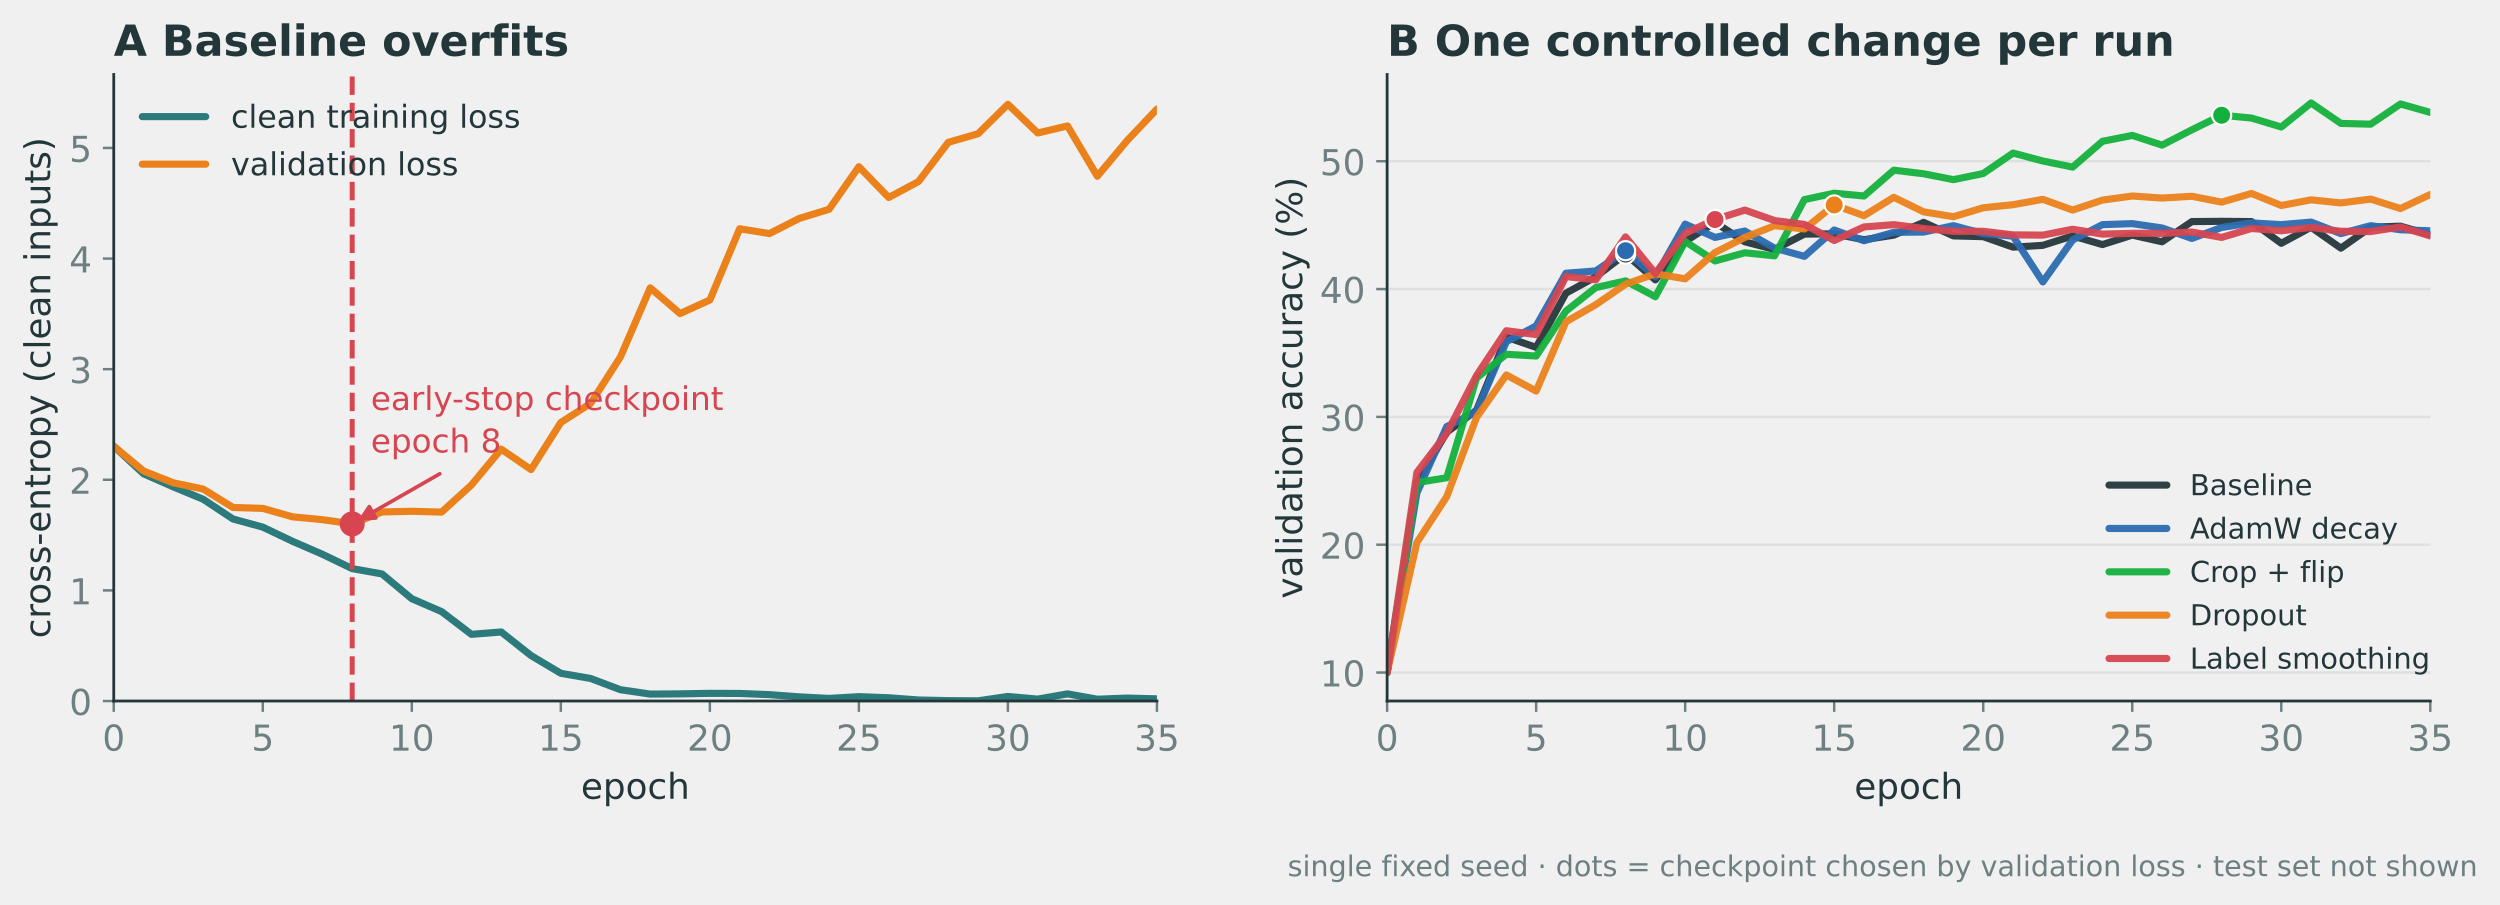
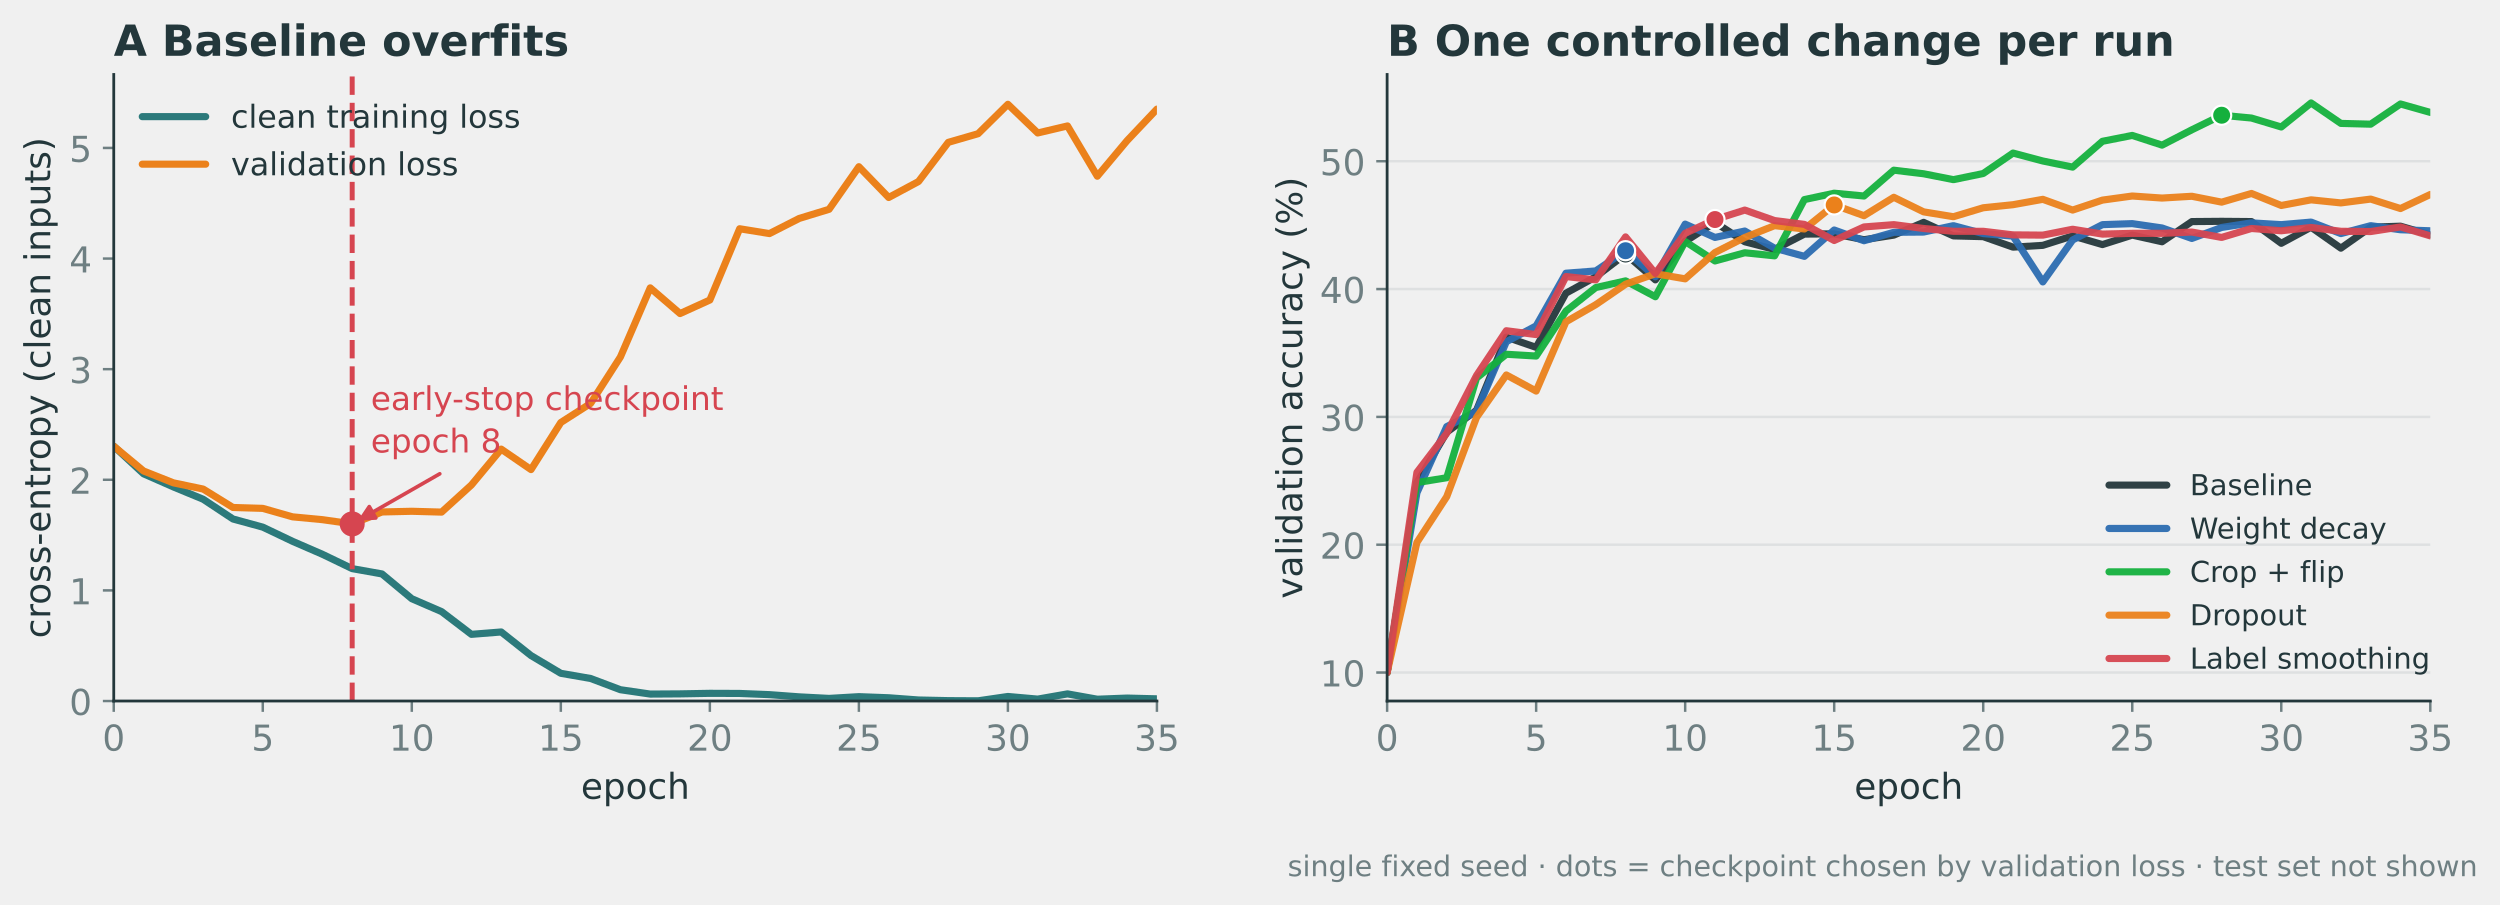
<svg xmlns="http://www.w3.org/2000/svg" xmlns:xlink="http://www.w3.org/1999/xlink" width="804.408pt" height="291.152pt" viewBox="0 0 804.408 291.152" version="1.1">
  <defs>
    <style type="text/css">*{stroke-linejoin: round; stroke-linecap: butt}</style>
  </defs>
  <g id="figure_1">
    <g id="patch_1">
      <path d="M 0 291.152  L 804.408 291.152  L 804.408 0  L 0 0  L 0 291.152  z " style="fill: none" />
    </g>
    <g id="axes_1">
      <g id="patch_2">
        <path d="M 36.6 225.56  L 372.255 225.56  L 372.255 23.964  L 36.6 23.964  L 36.6 225.56  z " style="fill: none" />
      </g>
      <g id="matplotlib.axis_1">
        <g id="xtick_1">
          <g id="line2d_1">
            <defs>
              <path id="m4dd665c073" d="M 0 0  L 0 3.5  " style="stroke: #6e7f82; stroke-width: 0.8" />
            </defs>
            <g>
              <use xlink:href="#m4dd665c073" x="36.6" y="225.56" style="fill: #6e7f82; stroke: #6e7f82; stroke-width: 0.8" />
            </g>
          </g>
          <g id="text_1">
            <text style="font-size: 11.5px; font-family: 'IBM Plex Sans', 'DejaVu Sans', 'Arial', sans-serif; text-anchor: middle; fill: #6e7f82" x="36.6" y="241.53" transform="rotate(-0 36.6 241.53)">0</text>
          </g>
        </g>
        <g id="xtick_2">
          <g id="line2d_2">
            <g>
              <use xlink:href="#m4dd665c073" x="84.551" y="225.56" style="fill: #6e7f82; stroke: #6e7f82; stroke-width: 0.8" />
            </g>
          </g>
          <g id="text_2">
            <text style="font-size: 11.5px; font-family: 'IBM Plex Sans', 'DejaVu Sans', 'Arial', sans-serif; text-anchor: middle; fill: #6e7f82" x="84.551" y="241.53" transform="rotate(-0 84.55071 241.53)">5</text>
          </g>
        </g>
        <g id="xtick_3">
          <g id="line2d_3">
            <g>
              <use xlink:href="#m4dd665c073" x="132.501" y="225.56" style="fill: #6e7f82; stroke: #6e7f82; stroke-width: 0.8" />
            </g>
          </g>
          <g id="text_3">
            <text style="font-size: 11.5px; font-family: 'IBM Plex Sans', 'DejaVu Sans', 'Arial', sans-serif; text-anchor: middle; fill: #6e7f82" x="132.501" y="241.53" transform="rotate(-0 132.5014 241.53)">10</text>
          </g>
        </g>
        <g id="xtick_4">
          <g id="line2d_4">
            <g>
              <use xlink:href="#m4dd665c073" x="180.452" y="225.56" style="fill: #6e7f82; stroke: #6e7f82; stroke-width: 0.8" />
            </g>
          </g>
          <g id="text_4">
            <text style="font-size: 11.5px; font-family: 'IBM Plex Sans', 'DejaVu Sans', 'Arial', sans-serif; text-anchor: middle; fill: #6e7f82" x="180.452" y="241.53" transform="rotate(-0 180.4521 241.53)">15</text>
          </g>
        </g>
        <g id="xtick_5">
          <g id="line2d_5">
            <g>
              <use xlink:href="#m4dd665c073" x="228.403" y="225.56" style="fill: #6e7f82; stroke: #6e7f82; stroke-width: 0.8" />
            </g>
          </g>
          <g id="text_5">
            <text style="font-size: 11.5px; font-family: 'IBM Plex Sans', 'DejaVu Sans', 'Arial', sans-serif; text-anchor: middle; fill: #6e7f82" x="228.403" y="241.53" transform="rotate(-0 228.4029 241.53)">20</text>
          </g>
        </g>
        <g id="xtick_6">
          <g id="line2d_6">
            <g>
              <use xlink:href="#m4dd665c073" x="276.354" y="225.56" style="fill: #6e7f82; stroke: #6e7f82; stroke-width: 0.8" />
            </g>
          </g>
          <g id="text_6">
            <text style="font-size: 11.5px; font-family: 'IBM Plex Sans', 'DejaVu Sans', 'Arial', sans-serif; text-anchor: middle; fill: #6e7f82" x="276.354" y="241.53" transform="rotate(-0 276.3536 241.53)">25</text>
          </g>
        </g>
        <g id="xtick_7">
          <g id="line2d_7">
            <g>
              <use xlink:href="#m4dd665c073" x="324.304" y="225.56" style="fill: #6e7f82; stroke: #6e7f82; stroke-width: 0.8" />
            </g>
          </g>
          <g id="text_7">
            <text style="font-size: 11.5px; font-family: 'IBM Plex Sans', 'DejaVu Sans', 'Arial', sans-serif; text-anchor: middle; fill: #6e7f82" x="324.304" y="241.53" transform="rotate(-0 324.3043 241.53)">30</text>
          </g>
        </g>
        <g id="xtick_8">
          <g id="line2d_8">
            <g>
              <use xlink:href="#m4dd665c073" x="372.255" y="225.56" style="fill: #6e7f82; stroke: #6e7f82; stroke-width: 0.8" />
            </g>
          </g>
          <g id="text_8">
            <text style="font-size: 11.5px; font-family: 'IBM Plex Sans', 'DejaVu Sans', 'Arial', sans-serif; text-anchor: middle; fill: #6e7f82" x="372.255" y="241.53" transform="rotate(-0 372.255 241.53)">35</text>
          </g>
        </g>
        <g id="text_9">
          <text style="font-size: 11.5px; font-family: 'IBM Plex Sans', 'DejaVu Sans', 'Arial', sans-serif; text-anchor: middle; fill: #23373b" x="204.428" y="257.03" transform="rotate(-0 204.4275 257.03)">epoch</text>
        </g>
      </g>
      <g id="matplotlib.axis_2">
        <g id="ytick_1">
          <g id="line2d_9">
            <defs>
              <path id="m881b805d79" d="M 0 0  L -3.5 0  " style="stroke: #6e7f82; stroke-width: 0.8" />
            </defs>
            <g>
              <use xlink:href="#m881b805d79" x="36.6" y="225.56" style="fill: #6e7f82; stroke: #6e7f82; stroke-width: 0.8" />
            </g>
          </g>
          <g id="text_10">
            <text style="font-size: 11.5px; font-family: 'IBM Plex Sans', 'DejaVu Sans', 'Arial', sans-serif; text-anchor: end; fill: #6e7f82" x="29.6" y="230.045" transform="rotate(-0 29.6 230.045)">0</text>
          </g>
        </g>
        <g id="ytick_2">
          <g id="line2d_10">
            <g>
              <use xlink:href="#m881b805d79" x="36.6" y="189.968" style="fill: #6e7f82; stroke: #6e7f82; stroke-width: 0.8" />
            </g>
          </g>
          <g id="text_11">
            <text style="font-size: 11.5px; font-family: 'IBM Plex Sans', 'DejaVu Sans', 'Arial', sans-serif; text-anchor: end; fill: #6e7f82" x="29.6" y="194.453" transform="rotate(-0 29.6 194.4535)">1</text>
          </g>
        </g>
        <g id="ytick_3">
          <g id="line2d_11">
            <g>
              <use xlink:href="#m881b805d79" x="36.6" y="154.377" style="fill: #6e7f82; stroke: #6e7f82; stroke-width: 0.8" />
            </g>
          </g>
          <g id="text_12">
            <text style="font-size: 11.5px; font-family: 'IBM Plex Sans', 'DejaVu Sans', 'Arial', sans-serif; text-anchor: end; fill: #6e7f82" x="29.6" y="158.862" transform="rotate(-0 29.6 158.8619)">2</text>
          </g>
        </g>
        <g id="ytick_4">
          <g id="line2d_12">
            <g>
              <use xlink:href="#m881b805d79" x="36.6" y="118.785" style="fill: #6e7f82; stroke: #6e7f82; stroke-width: 0.8" />
            </g>
          </g>
          <g id="text_13">
            <text style="font-size: 11.5px; font-family: 'IBM Plex Sans', 'DejaVu Sans', 'Arial', sans-serif; text-anchor: end; fill: #6e7f82" x="29.6" y="123.27" transform="rotate(-0 29.6 123.2704)">3</text>
          </g>
        </g>
        <g id="ytick_5">
          <g id="line2d_13">
            <g>
              <use xlink:href="#m881b805d79" x="36.6" y="83.194" style="fill: #6e7f82; stroke: #6e7f82; stroke-width: 0.8" />
            </g>
          </g>
          <g id="text_14">
            <text style="font-size: 11.5px; font-family: 'IBM Plex Sans', 'DejaVu Sans', 'Arial', sans-serif; text-anchor: end; fill: #6e7f82" x="29.6" y="87.679" transform="rotate(-0 29.6 87.6788)">4</text>
          </g>
        </g>
        <g id="ytick_6">
          <g id="line2d_14">
            <g>
              <use xlink:href="#m881b805d79" x="36.6" y="47.602" style="fill: #6e7f82; stroke: #6e7f82; stroke-width: 0.8" />
            </g>
          </g>
          <g id="text_15">
            <text style="font-size: 11.5px; font-family: 'IBM Plex Sans', 'DejaVu Sans', 'Arial', sans-serif; text-anchor: end; fill: #6e7f82" x="29.6" y="52.087" transform="rotate(-0 29.6 52.08725)">5</text>
          </g>
        </g>
        <g id="text_16">
          <text style="font-size: 11.5px; font-family: 'IBM Plex Sans', 'DejaVu Sans', 'Arial', sans-serif; text-anchor: middle; fill: #23373b" x="16.17" y="124.762" transform="rotate(-90 16.17 124.762)">cross-entropy (clean inputs)</text>
        </g>
      </g>
      <g id="line2d_15">
        <path d="M 36.6 143.576  L 46.19 152.455  L 55.78 156.675  L 65.37 160.639  L 74.961 166.994  L 84.551 169.613  L 94.141 174.181  L 103.731 178.345  L 113.321 182.963  L 122.911 184.673  L 132.501 192.65  L 142.092 196.799  L 151.682 204.108  L 161.272 203.343  L 170.862 210.937  L 180.452 216.646  L 190.042 218.312  L 199.632 221.926  L 209.223 223.327  L 218.813 223.264  L 228.403 223.087  L 237.993 223.127  L 247.583 223.511  L 257.173 224.221  L 266.763 224.722  L 276.354 224.158  L 285.944 224.514  L 295.534 225.229  L 305.124 225.441  L 314.714 225.494  L 324.304 224.099  L 333.894 224.948  L 343.485 223.265  L 353.075 224.983  L 362.665 224.613  L 372.255 224.858  " clip-path="url(#pcfa4dfd2d4)" style="fill: none; stroke: #2c7a7b; stroke-width: 2.3; stroke-linecap: round" />
      </g>
      <g id="line2d_16">
        <path d="M 36.6 143.578  L 46.19 151.544  L 55.78 155.355  L 65.37 157.364  L 74.961 163.288  L 84.551 163.575  L 94.141 166.302  L 103.731 167.206  L 113.321 168.579  L 122.911 164.731  L 132.501 164.509  L 142.092 164.775  L 151.682 156.052  L 161.272 144.512  L 170.862 151.092  L 180.452 135.942  L 190.042 129.804  L 199.632 114.848  L 209.223 92.63  L 218.813 100.888  L 228.403 96.536  L 237.993 73.605  L 247.583 75.155  L 257.173 70.277  L 266.763 67.348  L 276.354 53.644  L 285.944 63.545  L 295.534 58.412  L 305.124 45.803  L 314.714 43.026  L 324.304 33.561  L 333.894 42.785  L 343.485 40.525  L 353.075 56.696  L 362.665 45.245  L 372.255 35.113  " clip-path="url(#pcfa4dfd2d4)" style="fill: none; stroke: #eb811b; stroke-width: 2.3; stroke-linecap: round" />
      </g>
      <g id="line2d_17">
        <path d="M 113.321 225.56  L 113.321 23.964  " clip-path="url(#pcfa4dfd2d4)" style="fill: none; stroke-dasharray: 5.92,2.56; stroke-dashoffset: 0; stroke: #d64550; stroke-width: 1.6" />
      </g>
      <g id="patch_3">
        <path d="M 36.6 225.56  L 36.6 23.964  " style="fill: none; stroke: #23373b; stroke-width: 0.9; stroke-linejoin: miter; stroke-linecap: square" />
      </g>
      <g id="patch_4">
        <path d="M 36.6 225.56  L 372.255 225.56  " style="fill: none; stroke: #23373b; stroke-width: 0.9; stroke-linejoin: miter; stroke-linecap: square" />
      </g>
      <g id="patch_5">
        <path d="M 141.495 152.455  Q 128.276 160.02 116.222 166.919  " style="fill: none; stroke: #d64550; stroke-width: 1.2; stroke-linecap: round" />
        <path d="M 120.911 166.655  L 116.222 166.919  L 118.824 163.01  z " style="fill: #d64550; stroke: #d64550; stroke-width: 1.2; stroke-linecap: round" />
      </g>
      <g id="text_17">
        <text style="font-size: 10.5px; font-family: 'IBM Plex Sans', 'DejaVu Sans', 'Arial', sans-serif; fill: #d64550" transform="translate(119.3211 131.9292)">early-stop checkpoint</text>
        <text style="font-size: 10.5px; font-family: 'IBM Plex Sans', 'DejaVu Sans', 'Arial', sans-serif; fill: #d64550" transform="translate(119.3211 145.5792)">epoch 8</text>
      </g>
      <g id="text_18">
        <text style="font-weight: 700; font-size: 13.8px; font-family: 'IBM Plex Sans', 'DejaVu Sans', 'Arial', sans-serif; text-anchor: start; fill: #23373b" x="36.6" y="17.964" transform="rotate(-0 36.6 17.964)">A   Baseline overfits</text>
      </g>
      <g id="PathCollection_1">
        <defs>
          <path id="mde687df2b3" d="M 0 3.536  C 0.938 3.536 1.837 3.163 2.5 2.5  C 3.163 1.837 3.536 0.938 3.536 0  C 3.536 -0.938 3.163 -1.837 2.5 -2.5  C 1.837 -3.163 0.938 -3.536 0 -3.536  C -0.938 -3.536 -1.837 -3.163 -2.5 -2.5  C -3.163 -1.837 -3.536 -0.938 -3.536 0  C -3.536 0.938 -3.163 1.837 -2.5 2.5  C -1.837 3.163 -0.938 3.536 0 3.536  z " style="stroke: #d64550" />
        </defs>
        <g clip-path="url(#pcfa4dfd2d4)">
          <use xlink:href="#mde687df2b3" x="113.321" y="168.579" style="fill: #d64550; stroke: #d64550" />
        </g>
      </g>
      <g id="legend_1">
        <g id="line2d_18">
          <path d="M 45.78 37.53  L 55.98 37.53  L 66.18 37.53  " style="fill: none; stroke: #2c7a7b; stroke-width: 2.3; stroke-linecap: round" />
        </g>
        <g id="text_19">
          <text style="font-size: 10.2px; font-family: 'IBM Plex Sans', 'DejaVu Sans', 'Arial', sans-serif; text-anchor: start; fill: #23373b" x="74.34" y="41.1" transform="rotate(-0 74.34 41.1)">clean training loss</text>
        </g>
        <g id="line2d_19">
          <path d="M 45.78 52.83  L 55.98 52.83  L 66.18 52.83  " style="fill: none; stroke: #eb811b; stroke-width: 2.3; stroke-linecap: round" />
        </g>
        <g id="text_20">
          <text style="font-size: 10.2px; font-family: 'IBM Plex Sans', 'DejaVu Sans', 'Arial', sans-serif; text-anchor: start; fill: #23373b" x="74.34" y="56.4" transform="rotate(-0 74.34 56.4)">validation loss</text>
        </g>
      </g>
    </g>
    <g id="axes_2">
      <g id="patch_6">
        <path d="M 446.325 225.56  L 781.98 225.56  L 781.98 23.964  L 446.325 23.964  L 446.325 225.56  z " style="fill: none" />
      </g>
      <g id="matplotlib.axis_3">
        <g id="xtick_9">
          <g id="line2d_20">
            <g>
              <use xlink:href="#m4dd665c073" x="446.325" y="225.56" style="fill: #6e7f82; stroke: #6e7f82; stroke-width: 0.8" />
            </g>
          </g>
          <g id="text_21">
            <text style="font-size: 11.5px; font-family: 'IBM Plex Sans', 'DejaVu Sans', 'Arial', sans-serif; text-anchor: middle; fill: #6e7f82" x="446.325" y="241.53" transform="rotate(-0 446.325 241.53)">0</text>
          </g>
        </g>
        <g id="xtick_10">
          <g id="line2d_21">
            <g>
              <use xlink:href="#m4dd665c073" x="494.276" y="225.56" style="fill: #6e7f82; stroke: #6e7f82; stroke-width: 0.8" />
            </g>
          </g>
          <g id="text_22">
            <text style="font-size: 11.5px; font-family: 'IBM Plex Sans', 'DejaVu Sans', 'Arial', sans-serif; text-anchor: middle; fill: #6e7f82" x="494.276" y="241.53" transform="rotate(-0 494.2757 241.53)">5</text>
          </g>
        </g>
        <g id="xtick_11">
          <g id="line2d_22">
            <g>
              <use xlink:href="#m4dd665c073" x="542.226" y="225.56" style="fill: #6e7f82; stroke: #6e7f82; stroke-width: 0.8" />
            </g>
          </g>
          <g id="text_23">
            <text style="font-size: 11.5px; font-family: 'IBM Plex Sans', 'DejaVu Sans', 'Arial', sans-serif; text-anchor: middle; fill: #6e7f82" x="542.226" y="241.53" transform="rotate(-0 542.2264 241.53)">10</text>
          </g>
        </g>
        <g id="xtick_12">
          <g id="line2d_23">
            <g>
              <use xlink:href="#m4dd665c073" x="590.177" y="225.56" style="fill: #6e7f82; stroke: #6e7f82; stroke-width: 0.8" />
            </g>
          </g>
          <g id="text_24">
            <text style="font-size: 11.5px; font-family: 'IBM Plex Sans', 'DejaVu Sans', 'Arial', sans-serif; text-anchor: middle; fill: #6e7f82" x="590.177" y="241.53" transform="rotate(-0 590.1771 241.53)">15</text>
          </g>
        </g>
        <g id="xtick_13">
          <g id="line2d_24">
            <g>
              <use xlink:href="#m4dd665c073" x="638.128" y="225.56" style="fill: #6e7f82; stroke: #6e7f82; stroke-width: 0.8" />
            </g>
          </g>
          <g id="text_25">
            <text style="font-size: 11.5px; font-family: 'IBM Plex Sans', 'DejaVu Sans', 'Arial', sans-serif; text-anchor: middle; fill: #6e7f82" x="638.128" y="241.53" transform="rotate(-0 638.1279 241.53)">20</text>
          </g>
        </g>
        <g id="xtick_14">
          <g id="line2d_25">
            <g>
              <use xlink:href="#m4dd665c073" x="686.079" y="225.56" style="fill: #6e7f82; stroke: #6e7f82; stroke-width: 0.8" />
            </g>
          </g>
          <g id="text_26">
            <text style="font-size: 11.5px; font-family: 'IBM Plex Sans', 'DejaVu Sans', 'Arial', sans-serif; text-anchor: middle; fill: #6e7f82" x="686.079" y="241.53" transform="rotate(-0 686.0786 241.53)">25</text>
          </g>
        </g>
        <g id="xtick_15">
          <g id="line2d_26">
            <g>
              <use xlink:href="#m4dd665c073" x="734.029" y="225.56" style="fill: #6e7f82; stroke: #6e7f82; stroke-width: 0.8" />
            </g>
          </g>
          <g id="text_27">
            <text style="font-size: 11.5px; font-family: 'IBM Plex Sans', 'DejaVu Sans', 'Arial', sans-serif; text-anchor: middle; fill: #6e7f82" x="734.029" y="241.53" transform="rotate(-0 734.0293 241.53)">30</text>
          </g>
        </g>
        <g id="xtick_16">
          <g id="line2d_27">
            <g>
              <use xlink:href="#m4dd665c073" x="781.98" y="225.56" style="fill: #6e7f82; stroke: #6e7f82; stroke-width: 0.8" />
            </g>
          </g>
          <g id="text_28">
            <text style="font-size: 11.5px; font-family: 'IBM Plex Sans', 'DejaVu Sans', 'Arial', sans-serif; text-anchor: middle; fill: #6e7f82" x="781.98" y="241.53" transform="rotate(-0 781.98 241.53)">35</text>
          </g>
        </g>
        <g id="text_29">
          <text style="font-size: 11.5px; font-family: 'IBM Plex Sans', 'DejaVu Sans', 'Arial', sans-serif; text-anchor: middle; fill: #23373b" x="614.153" y="257.03" transform="rotate(-0 614.1525 257.03)">epoch</text>
        </g>
      </g>
      <g id="matplotlib.axis_4">
        <g id="ytick_7">
          <g id="line2d_28">
            <path d="M 446.325 216.397  L 781.98 216.397  " clip-path="url(#p0abb847a7e)" style="fill: none; stroke: #6e7f82; stroke-opacity: 0.14; stroke-width: 0.8; stroke-linecap: round" />
          </g>
          <g id="line2d_29">
            <g>
              <use xlink:href="#m881b805d79" x="446.325" y="216.397" style="fill: #6e7f82; stroke: #6e7f82; stroke-width: 0.8" />
            </g>
          </g>
          <g id="text_30">
            <text style="font-size: 11.5px; font-family: 'IBM Plex Sans', 'DejaVu Sans', 'Arial', sans-serif; text-anchor: end; fill: #6e7f82" x="439.325" y="220.882" transform="rotate(-0 439.325 220.8815)">10</text>
          </g>
        </g>
        <g id="ytick_8">
          <g id="line2d_30">
            <path d="M 446.325 175.268  L 781.98 175.268  " clip-path="url(#p0abb847a7e)" style="fill: none; stroke: #6e7f82; stroke-opacity: 0.14; stroke-width: 0.8; stroke-linecap: round" />
          </g>
          <g id="line2d_31">
            <g>
              <use xlink:href="#m881b805d79" x="446.325" y="175.268" style="fill: #6e7f82; stroke: #6e7f82; stroke-width: 0.8" />
            </g>
          </g>
          <g id="text_31">
            <text style="font-size: 11.5px; font-family: 'IBM Plex Sans', 'DejaVu Sans', 'Arial', sans-serif; text-anchor: end; fill: #6e7f82" x="439.325" y="179.753" transform="rotate(-0 439.325 179.7529)">20</text>
          </g>
        </g>
        <g id="ytick_9">
          <g id="line2d_32">
            <path d="M 446.325 134.139  L 781.98 134.139  " clip-path="url(#p0abb847a7e)" style="fill: none; stroke: #6e7f82; stroke-opacity: 0.14; stroke-width: 0.8; stroke-linecap: round" />
          </g>
          <g id="line2d_33">
            <g>
              <use xlink:href="#m881b805d79" x="446.325" y="134.139" style="fill: #6e7f82; stroke: #6e7f82; stroke-width: 0.8" />
            </g>
          </g>
          <g id="text_32">
            <text style="font-size: 11.5px; font-family: 'IBM Plex Sans', 'DejaVu Sans', 'Arial', sans-serif; text-anchor: end; fill: #6e7f82" x="439.325" y="138.624" transform="rotate(-0 439.325 138.6243)">30</text>
          </g>
        </g>
        <g id="ytick_10">
          <g id="line2d_34">
            <path d="M 446.325 93.011  L 781.98 93.011  " clip-path="url(#p0abb847a7e)" style="fill: none; stroke: #6e7f82; stroke-opacity: 0.14; stroke-width: 0.8; stroke-linecap: round" />
          </g>
          <g id="line2d_35">
            <g>
              <use xlink:href="#m881b805d79" x="446.325" y="93.011" style="fill: #6e7f82; stroke: #6e7f82; stroke-width: 0.8" />
            </g>
          </g>
          <g id="text_33">
            <text style="font-size: 11.5px; font-family: 'IBM Plex Sans', 'DejaVu Sans', 'Arial', sans-serif; text-anchor: end; fill: #6e7f82" x="439.325" y="97.496" transform="rotate(-0 439.325 97.49571)">40</text>
          </g>
        </g>
        <g id="ytick_11">
          <g id="line2d_36">
            <path d="M 446.325 51.882  L 781.98 51.882  " clip-path="url(#p0abb847a7e)" style="fill: none; stroke: #6e7f82; stroke-opacity: 0.14; stroke-width: 0.8; stroke-linecap: round" />
          </g>
          <g id="line2d_37">
            <g>
              <use xlink:href="#m881b805d79" x="446.325" y="51.882" style="fill: #6e7f82; stroke: #6e7f82; stroke-width: 0.8" />
            </g>
          </g>
          <g id="text_34">
            <text style="font-size: 11.5px; font-family: 'IBM Plex Sans', 'DejaVu Sans', 'Arial', sans-serif; text-anchor: end; fill: #6e7f82" x="439.325" y="56.367" transform="rotate(-0 439.325 56.3671)">50</text>
          </g>
        </g>
        <g id="text_35">
          <text style="font-size: 11.5px; font-family: 'IBM Plex Sans', 'DejaVu Sans', 'Arial', sans-serif; text-anchor: middle; fill: #23373b" x="418.995" y="124.762" transform="rotate(-90 418.995 124.762)">validation accuracy (%)</text>
        </g>
      </g>
      <g id="line2d_38">
        <path d="M 446.325 216.397  L 455.915 155.362  L 465.505 139.075  L 475.095 132.001  L 484.686 108.475  L 494.276 111.765  L 503.866 94.327  L 513.456 89.062  L 523.046 81.741  L 532.636 90.049  L 542.226 77.711  L 551.817 71.542  L 561.407 77.793  L 570.997 80.261  L 580.587 75.325  L 590.177 75.243  L 599.767 77.135  L 609.357 75.654  L 618.948 71.542  L 628.538 75.901  L 638.128 76.148  L 647.718 79.521  L 657.308 78.945  L 666.898 75.901  L 676.488 78.698  L 686.079 75.654  L 695.669 77.793  L 705.259 71.295  L 714.849 71.213  L 724.439 71.295  L 734.029 78.287  L 743.619 73.104  L 753.21 79.85  L 762.8 73.104  L 772.39 72.775  L 781.98 75.572  " clip-path="url(#p0abb847a7e)" style="fill: none; stroke: #23373b; stroke-opacity: 0.94; stroke-width: 2.3; stroke-linecap: round" />
      </g>
      <g id="line2d_39">
        <path d="M 446.325 216.397  L 455.915 158.57  L 465.505 137.265  L 475.095 132.412  L 484.686 109.956  L 494.276 104.856  L 503.866 87.911  L 513.456 87.17  L 523.046 80.672  L 532.636 89.062  L 542.226 72.117  L 551.817 76.395  L 561.407 74.338  L 570.997 79.85  L 580.587 82.482  L 590.177 74.009  L 599.767 77.464  L 609.357 74.75  L 618.948 74.667  L 628.538 72.611  L 638.128 75.161  L 647.718 75.983  L 657.308 90.708  L 666.898 77.217  L 676.488 72.282  L 686.079 71.953  L 695.669 73.351  L 705.259 76.724  L 714.849 73.187  L 724.439 71.706  L 734.029 72.282  L 743.619 71.459  L 753.21 75.161  L 762.8 72.611  L 772.39 73.927  L 781.98 74.256  " clip-path="url(#p0abb847a7e)" style="fill: none; stroke: #2b6cb0; stroke-opacity: 0.94; stroke-width: 2.3; stroke-linecap: round" />
      </g>
      <g id="line2d_40">
        <path d="M 446.325 216.397  L 455.915 155.279  L 465.505 153.717  L 475.095 121.636  L 484.686 113.986  L 494.276 114.562  L 503.866 100.085  L 513.456 92.517  L 523.046 90.378  L 532.636 95.478  L 542.226 77.711  L 551.817 83.962  L 561.407 81.33  L 570.997 82.317  L 580.587 64.221  L 590.177 62.164  L 599.767 63.069  L 609.357 54.761  L 618.948 55.913  L 628.538 57.805  L 638.128 55.83  L 647.718 49.25  L 657.308 51.8  L 666.898 53.774  L 676.488 45.466  L 686.079 43.574  L 695.669 46.7  L 705.259 41.764  L 714.849 37.076  L 724.439 37.981  L 734.029 40.86  L 743.619 33.127  L 753.21 39.708  L 762.8 39.955  L 772.39 33.456  L 781.98 36.171  " clip-path="url(#p0abb847a7e)" style="fill: none; stroke: #14b03d; stroke-opacity: 0.94; stroke-width: 2.3; stroke-linecap: round" />
      </g>
      <g id="line2d_41">
        <path d="M 446.325 216.397  L 455.915 174.528  L 465.505 159.804  L 475.095 134.304  L 484.686 120.649  L 494.276 125.831  L 503.866 103.54  L 513.456 98.028  L 523.046 91.448  L 532.636 88.075  L 542.226 89.72  L 551.817 81.248  L 561.407 76.395  L 570.997 72.611  L 580.587 73.68  L 590.177 65.948  L 599.767 69.403  L 609.357 63.48  L 618.948 68.169  L 628.538 69.732  L 638.128 66.853  L 647.718 65.866  L 657.308 64.138  L 666.898 67.593  L 676.488 64.385  L 686.079 63.069  L 695.669 63.727  L 705.259 63.151  L 714.849 65.043  L 724.439 62.247  L 734.029 66.113  L 743.619 64.303  L 753.21 65.29  L 762.8 64.056  L 772.39 67.1  L 781.98 62.576  " clip-path="url(#p0abb847a7e)" style="fill: none; stroke: #eb811b; stroke-opacity: 0.94; stroke-width: 2.3; stroke-linecap: round" />
      </g>
      <g id="line2d_42">
        <path d="M 446.325 216.397  L 455.915 151.989  L 465.505 139.404  L 475.095 120.814  L 484.686 106.419  L 494.276 107.652  L 503.866 88.98  L 513.456 90.049  L 523.046 76.23  L 532.636 87.993  L 542.226 75.079  L 551.817 70.637  L 561.407 67.593  L 570.997 70.966  L 580.587 72.2  L 590.177 77.382  L 599.767 73.022  L 609.357 72.282  L 618.948 73.516  L 628.538 74.421  L 638.128 74.421  L 647.718 75.572  L 657.308 75.654  L 666.898 73.763  L 676.488 75.325  L 686.079 75.079  L 695.669 75.079  L 705.259 74.667  L 714.849 76.395  L 724.439 73.516  L 734.029 74.256  L 743.619 73.187  L 753.21 74.421  L 762.8 74.503  L 772.39 73.022  L 781.98 75.901  " clip-path="url(#p0abb847a7e)" style="fill: none; stroke: #d64550; stroke-opacity: 0.94; stroke-width: 2.3; stroke-linecap: round" />
      </g>
      <g id="patch_7">
        <path d="M 446.325 225.56  L 446.325 23.964  " style="fill: none; stroke: #23373b; stroke-width: 0.9; stroke-linejoin: miter; stroke-linecap: square" />
      </g>
      <g id="patch_8">
        <path d="M 446.325 225.56  L 781.98 225.56  " style="fill: none; stroke: #23373b; stroke-width: 0.9; stroke-linejoin: miter; stroke-linecap: square" />
      </g>
      <g id="text_36">
        <text style="font-weight: 700; font-size: 13.8px; font-family: 'IBM Plex Sans', 'DejaVu Sans', 'Arial', sans-serif; text-anchor: start; fill: #23373b" x="446.325" y="17.964" transform="rotate(-0 446.325 17.964)">B   One controlled change per run</text>
      </g>
      <g id="PathCollection_2">
        <defs>
          <path id="m076bcac9b7" d="M 0 3.082  C 0.817 3.082 1.601 2.757 2.179 2.179  C 2.757 1.601 3.082 0.817 3.082 0  C 3.082 -0.817 2.757 -1.601 2.179 -2.179  C 1.601 -2.757 0.817 -3.082 0 -3.082  C -0.817 -3.082 -1.601 -2.757 -2.179 -2.179  C -2.757 -1.601 -3.082 -0.817 -3.082 0  C -3.082 0.817 -2.757 1.601 -2.179 2.179  C -1.601 2.757 -0.817 3.082 0 3.082  z " style="stroke: #ffffff; stroke-width: 0.7" />
        </defs>
        <g clip-path="url(#p0abb847a7e)">
          <use xlink:href="#m076bcac9b7" x="523.046" y="81.741" style="fill: #23373b; stroke: #ffffff; stroke-width: 0.7" />
        </g>
      </g>
      <g id="PathCollection_3">
        <defs>
          <path id="m151774c143" d="M 0 3.082  C 0.817 3.082 1.601 2.757 2.179 2.179  C 2.757 1.601 3.082 0.817 3.082 0  C 3.082 -0.817 2.757 -1.601 2.179 -2.179  C 1.601 -2.757 0.817 -3.082 0 -3.082  C -0.817 -3.082 -1.601 -2.757 -2.179 -2.179  C -2.757 -1.601 -3.082 -0.817 -3.082 0  C -3.082 0.817 -2.757 1.601 -2.179 2.179  C -1.601 2.757 -0.817 3.082 0 3.082  z " style="stroke: #ffffff; stroke-width: 0.7" />
        </defs>
        <g clip-path="url(#p0abb847a7e)">
          <use xlink:href="#m151774c143" x="523.046" y="80.672" style="fill: #2b6cb0; stroke: #ffffff; stroke-width: 0.7" />
        </g>
      </g>
      <g id="PathCollection_4">
        <defs>
          <path id="m5450a84d99" d="M 0 3.082  C 0.817 3.082 1.601 2.757 2.179 2.179  C 2.757 1.601 3.082 0.817 3.082 0  C 3.082 -0.817 2.757 -1.601 2.179 -2.179  C 1.601 -2.757 0.817 -3.082 0 -3.082  C -0.817 -3.082 -1.601 -2.757 -2.179 -2.179  C -2.757 -1.601 -3.082 -0.817 -3.082 0  C -3.082 0.817 -2.757 1.601 -2.179 2.179  C -1.601 2.757 -0.817 3.082 0 3.082  z " style="stroke: #ffffff; stroke-width: 0.7" />
        </defs>
        <g clip-path="url(#p0abb847a7e)">
          <use xlink:href="#m5450a84d99" x="714.849" y="37.076" style="fill: #14b03d; stroke: #ffffff; stroke-width: 0.7" />
        </g>
      </g>
      <g id="PathCollection_5">
        <defs>
          <path id="m0761a33e4f" d="M 0 3.082  C 0.817 3.082 1.601 2.757 2.179 2.179  C 2.757 1.601 3.082 0.817 3.082 0  C 3.082 -0.817 2.757 -1.601 2.179 -2.179  C 1.601 -2.757 0.817 -3.082 0 -3.082  C -0.817 -3.082 -1.601 -2.757 -2.179 -2.179  C -2.757 -1.601 -3.082 -0.817 -3.082 0  C -3.082 0.817 -2.757 1.601 -2.179 2.179  C -1.601 2.757 -0.817 3.082 0 3.082  z " style="stroke: #ffffff; stroke-width: 0.7" />
        </defs>
        <g clip-path="url(#p0abb847a7e)">
          <use xlink:href="#m0761a33e4f" x="590.177" y="65.948" style="fill: #eb811b; stroke: #ffffff; stroke-width: 0.7" />
        </g>
      </g>
      <g id="PathCollection_6">
        <defs>
          <path id="ma3bb592b3c" d="M 0 3.082  C 0.817 3.082 1.601 2.757 2.179 2.179  C 2.757 1.601 3.082 0.817 3.082 0  C 3.082 -0.817 2.757 -1.601 2.179 -2.179  C 1.601 -2.757 0.817 -3.082 0 -3.082  C -0.817 -3.082 -1.601 -2.757 -2.179 -2.179  C -2.757 -1.601 -3.082 -0.817 -3.082 0  C -3.082 0.817 -2.757 1.601 -2.179 2.179  C -1.601 2.757 -0.817 3.082 0 3.082  z " style="stroke: #ffffff; stroke-width: 0.7" />
        </defs>
        <g clip-path="url(#p0abb847a7e)">
          <use xlink:href="#ma3bb592b3c" x="551.817" y="70.637" style="fill: #d64550; stroke: #ffffff; stroke-width: 0.7" />
        </g>
      </g>
      <g id="legend_2">
        <g id="line2d_43">
          <path d="M 678.602 156.089  L 687.902 156.089  L 697.202 156.089  " style="fill: none; stroke: #23373b; stroke-opacity: 0.94; stroke-width: 2.3; stroke-linecap: round" />
        </g>
        <g id="text_37">
          <text style="font-size: 9.3px; font-family: 'IBM Plex Sans', 'DejaVu Sans', 'Arial', sans-serif; text-anchor: start; fill: #23373b" x="704.642" y="159.344" transform="rotate(-0 704.6418 159.344)">Baseline</text>
        </g>
        <g id="line2d_44">
          <path d="M 678.602 170.039  L 687.902 170.039  L 697.202 170.039  " style="fill: none; stroke: #2b6cb0; stroke-opacity: 0.94; stroke-width: 2.3; stroke-linecap: round" />
        </g>
        <g id="text_38">
-           <text style="font-size: 9.3px; font-family: 'IBM Plex Sans', 'DejaVu Sans', 'Arial', sans-serif; text-anchor: start; fill: #23373b" x="704.642" y="173.294" transform="rotate(-0 704.6418 173.294)">AdamW decay</text>
+           <text style="font-size: 9.3px; font-family: 'IBM Plex Sans', 'DejaVu Sans', 'Arial', sans-serif; text-anchor: start; fill: #23373b" x="704.642" y="173.294" transform="rotate(-0 704.6418 173.294)">Weight decay</text>
        </g>
        <g id="line2d_45">
          <path d="M 678.602 183.989  L 687.902 183.989  L 697.202 183.989  " style="fill: none; stroke: #14b03d; stroke-opacity: 0.94; stroke-width: 2.3; stroke-linecap: round" />
        </g>
        <g id="text_39">
          <text style="font-size: 9.3px; font-family: 'IBM Plex Sans', 'DejaVu Sans', 'Arial', sans-serif; text-anchor: start; fill: #23373b" x="704.642" y="187.244" transform="rotate(-0 704.6418 187.244)">Crop + flip</text>
        </g>
        <g id="line2d_46">
          <path d="M 678.602 197.939  L 687.902 197.939  L 697.202 197.939  " style="fill: none; stroke: #eb811b; stroke-opacity: 0.94; stroke-width: 2.3; stroke-linecap: round" />
        </g>
        <g id="text_40">
          <text style="font-size: 9.3px; font-family: 'IBM Plex Sans', 'DejaVu Sans', 'Arial', sans-serif; text-anchor: start; fill: #23373b" x="704.642" y="201.194" transform="rotate(-0 704.6418 201.194)">Dropout</text>
        </g>
        <g id="line2d_47">
          <path d="M 678.602 211.889  L 687.902 211.889  L 697.202 211.889  " style="fill: none; stroke: #d64550; stroke-opacity: 0.94; stroke-width: 2.3; stroke-linecap: round" />
        </g>
        <g id="text_41">
          <text style="font-size: 9.3px; font-family: 'IBM Plex Sans', 'DejaVu Sans', 'Arial', sans-serif; text-anchor: start; fill: #23373b" x="704.642" y="215.144" transform="rotate(-0 704.6418 215.144)">Label smoothing</text>
        </g>
      </g>
    </g>
    <g id="text_42">
      <text style="font-size: 9.2px; font-family: 'IBM Plex Sans', 'DejaVu Sans', 'Arial', sans-serif; text-anchor: end; fill: #6e7f82" x="797.208" y="281.928" transform="rotate(-0 797.208 281.928)">single fixed seed · dots = checkpoint chosen by validation loss · test set not shown</text>
    </g>
  </g>
  <defs>
    <clipPath id="pcfa4dfd2d4">
      <rect x="36.6" y="23.964" width="335.655" height="201.596" />
    </clipPath>
    <clipPath id="p0abb847a7e">
      <rect x="446.325" y="23.964" width="335.655" height="201.596" />
    </clipPath>
  </defs>
</svg>
